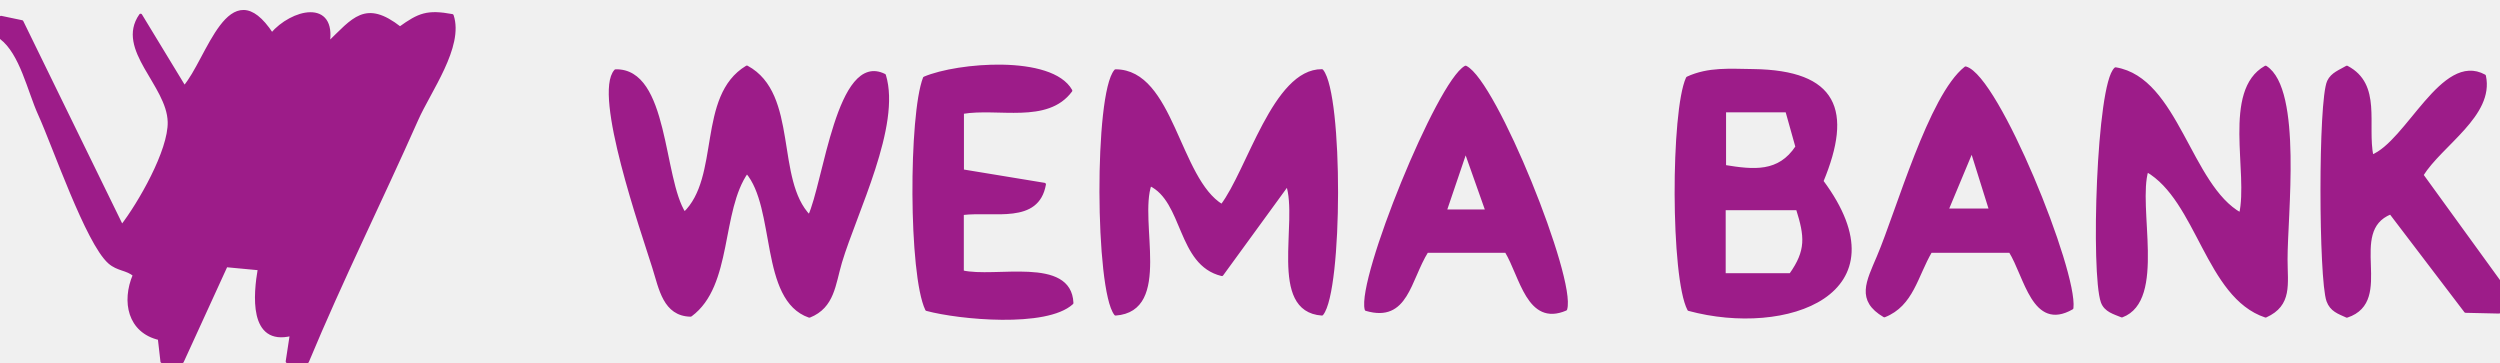
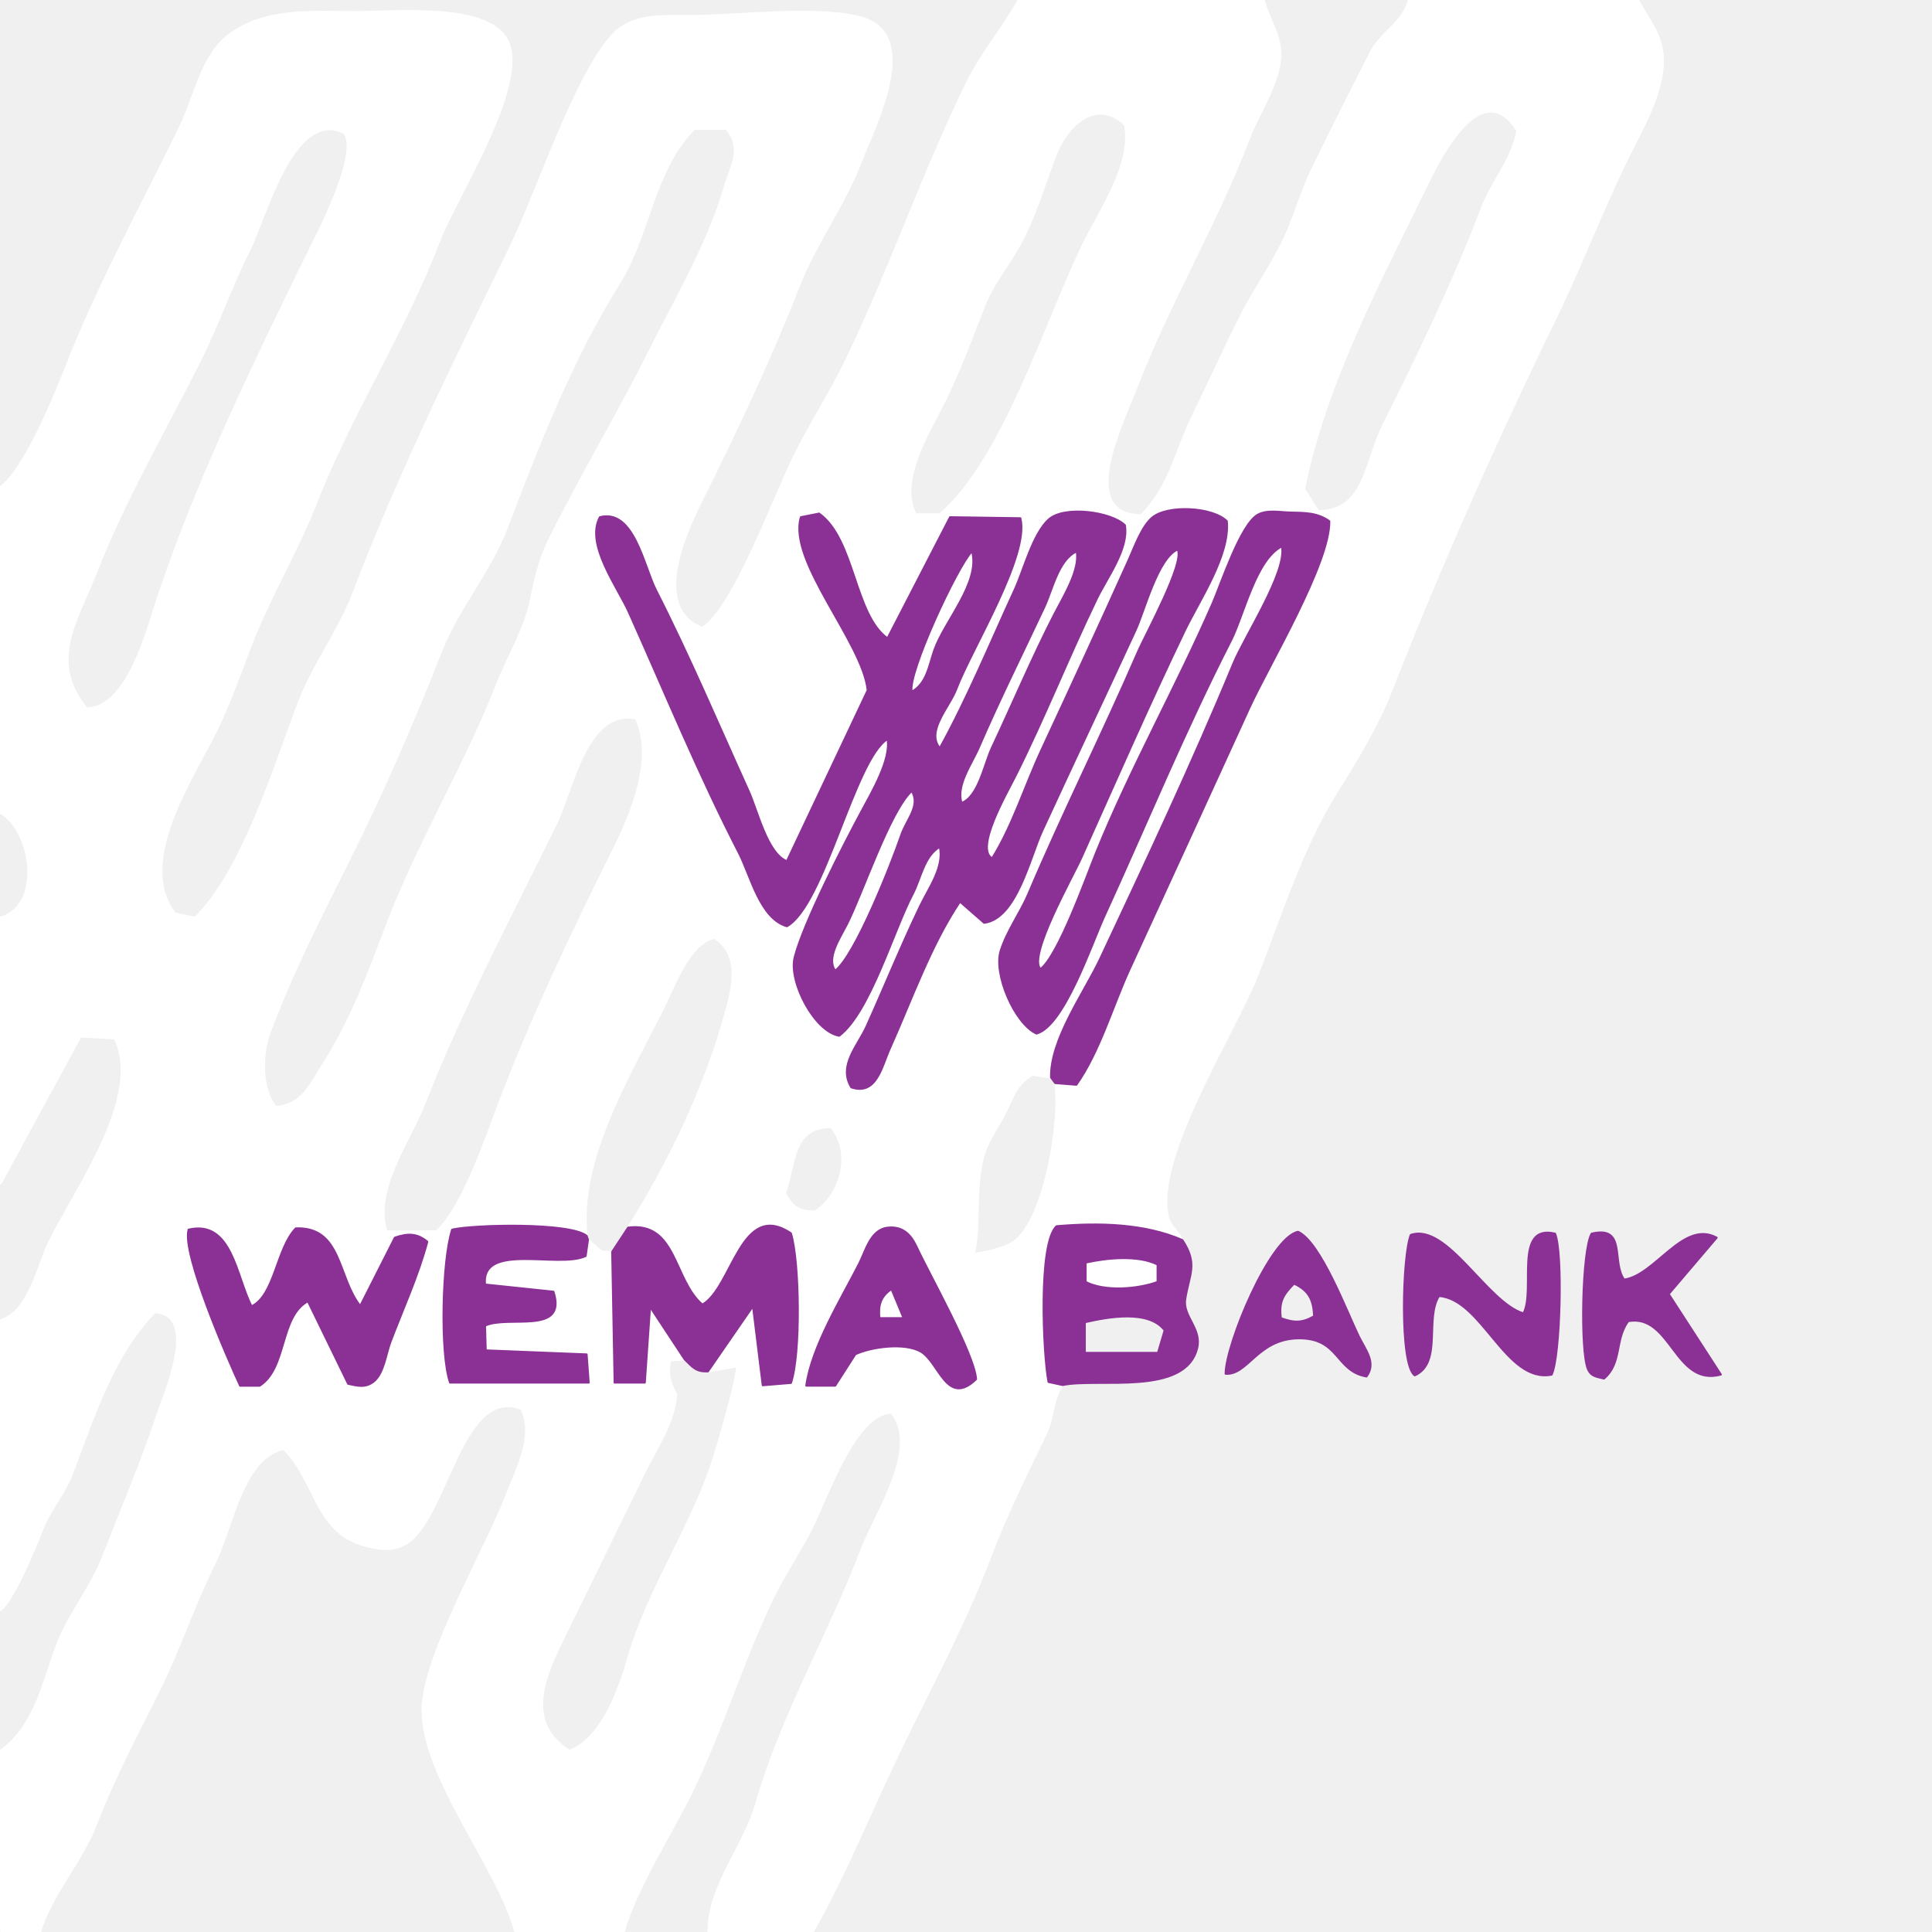
- <svg xmlns="http://www.w3.org/2000/svg" viewBox="0 0 200 29" width="200" height="29">
-   <path d="M24.59 28.92C24.05 28.92 23.51 28.92 22.98 28.92C23.09 28.19 23.2 27.47 23.31 26.75C20 27.58 20.4 23.5 20.75 21.5C19.86 21.42 18.98 21.33 18.09 21.25C16.92 23.81 15.75 26.36 14.58 28.92C14.04 28.92 13.5 28.92 12.96 28.92C12.89 28.3 12.82 27.69 12.75 27.08C10.34 26.52 9.84 24.13 10.75 22C10.17 21.49 9.43 21.58 8.75 20.98C6.96 19.39 4.32 11.66 3.17 9.14C2.32 7.28 1.71 4.26 0.08 3.02C0.08 2.47 0.08 1.93 0.08 1.39C0.64 1.51 1.19 1.63 1.75 1.74C4.42 7.2 7.08 12.66 9.75 18.11C11.13 16.33 13.6 12.07 13.54 9.75C13.47 6.78 9.34 3.94 11.25 1.22C12.42 3.14 13.58 5.06 14.75 6.98C16.66 4.8 18.37 -2.41 21.75 2.74C23.35 0.86 26.82 0 26.25 3.5C28.3 1.52 29.23 0.09 32 2.25C33.54 1.14 34.2 0.89 36.17 1.25C36.99 3.72 34.34 7.28 33.33 9.58C30.47 16.03 27.3 22.4 24.59 28.92ZM49.25 5.67C53.39 5.58 52.92 14.28 54.75 17.09C57.78 14.21 55.85 7.72 59.75 5.37C63.78 7.55 61.88 14.39 64.75 17.32C66 14.66 67.06 4.18 70.75 6.03C71.97 10.03 68.44 16.96 67.24 20.96C66.71 22.75 66.65 24.53 64.75 25.29C60.87 23.95 62.21 16.6 59.75 13.75C57.54 16.88 58.51 22.81 55.25 25.21C53.17 25.17 52.84 23.1 52.31 21.41C51.4 18.5 47.56 7.54 49.25 5.67ZM85.66 7.25C83.77 9.8 79.85 8.5 76.99 8.99C76.99 10.55 76.99 12.11 76.99 13.67C79.18 14.03 81.36 14.39 83.55 14.75C83 17.83 79.55 16.77 76.98 17.08C76.98 18.64 76.98 20.19 76.98 21.75C79.6 22.37 85.6 20.62 85.75 24.24C83.7 26.11 76.73 25.45 74.14 24.75C72.8 21.96 72.82 9.18 73.96 6.25C76.61 5.12 84.1 4.51 85.66 7.25ZM89.25 5.67C93.79 5.68 94.23 14.34 97.75 16.46C99.89 13.65 101.95 5.63 105.75 5.66C107.33 7.61 107.29 23.21 105.75 25.12C101.55 24.82 104.01 17.74 103 14.75C101.25 17.15 99.5 19.56 97.75 21.96C94.27 21.12 94.79 16.07 92 14.75C90.96 17.76 93.66 24.79 89.25 25.12C87.73 23.16 87.65 7.53 89.25 5.67ZM117.25 5.38C119.63 6.56 125.97 22.32 125.25 24.73C122.26 26.01 121.71 22.11 120.5 20.1C118.38 20.1 116.27 20.1 114.15 20.1C112.72 22.39 112.55 25.7 109.3 24.75C108.67 22.32 115.06 6.59 117.25 5.38ZM145.75 14.5C152.44 23.49 142.88 26.85 135.11 24.75C133.77 22.2 133.78 8.9 135 6.25C136.68 5.47 138.41 5.63 140.25 5.65C146.91 5.74 148.09 8.86 145.75 14.5ZM157.25 5.44C159.82 6.17 166.09 21.7 165.75 24.64C162.68 26.4 162.08 22.13 160.82 20.1C158.69 20.1 156.57 20.1 154.45 20.1C153.29 22.08 152.97 24.38 150.75 25.26C148.61 24 149.41 22.57 150.27 20.54C151.82 16.9 154.41 7.67 157.25 5.44ZM169.25 5.51C174.16 6.32 175.17 14.89 179.25 17.14C180.01 13.83 177.89 7.27 181.25 5.38C184.07 7.19 182.87 17.25 182.88 20.75C182.88 22.73 183.27 24.37 181.25 25.28C176.57 23.72 175.86 16 171.75 13.63C170.86 16.57 173.18 23.99 169.75 25.27C169.15 25.02 168.44 24.85 168.19 24.15C167.39 21.9 167.83 6.78 169.25 5.51ZM199.92 22.51C199.92 23.33 199.92 24.15 199.92 24.96C199.03 24.94 198.14 24.92 197.25 24.9C195.25 22.27 193.25 19.65 191.25 17.02C187.58 18.49 191.54 24.04 187.75 25.29C187.09 24.99 186.51 24.81 186.24 24.06C185.62 22.33 185.57 8.08 186.29 6.52C186.58 5.9 187.22 5.7 187.75 5.38C190.43 6.79 189.24 9.94 189.75 12.51C192.61 11.39 195.4 4.24 198.75 6.08C199.42 9.19 195.28 11.54 193.75 14C195.81 16.84 197.86 19.67 199.92 22.51ZM142.95 8.86C141.28 8.86 139.62 8.86 137.96 8.86C137.96 10.35 137.96 11.83 137.96 13.32C140.29 13.7 142.33 13.92 143.76 11.75C143.49 10.79 143.22 9.82 142.95 8.86ZM115.61 16.88C116.73 16.88 117.84 16.88 118.96 16.88C118.39 15.27 117.82 13.66 117.25 12.05C116.7 13.66 116.16 15.27 115.61 16.88ZM155.75 16.81C156.92 16.81 158.08 16.81 159.25 16.81C158.75 15.21 158.25 13.62 157.75 12.02C157.08 13.62 156.42 15.21 155.75 16.81ZM143.8 16.69C141.85 16.69 139.89 16.69 137.93 16.69C137.93 18.45 137.93 20.22 137.93 21.98C139.71 21.98 141.48 21.98 143.25 21.98C144.62 20.05 144.5 18.91 143.8 16.69Z" fill="#9d1c89" fill-rule="evenodd" stroke="#9d1c89" stroke-width="0.25" stroke-linejoin="round" />
+ <svg xmlns="http://www.w3.org/2000/svg" viewBox="0 0 240 240" width="240" height="240">
+   <path d="M126.5 0.08C136.67 0.08 146.83 0.08 157 0.08C157.72 2.72 159.45 4.79 158.98 7.73C158.45 11.16 156.3 14.18 155.09 17.34C151.04 27.96 145.14 37.73 141.09 48.34C139.51 52.49 133.7 63.92 141.75 64C145.31 60.44 145.95 56.24 148.09 51.84C150.16 47.62 152.16 43.14 154.27 39.02C156.15 35.33 158.72 31.91 160.25 28C161.17 25.64 161.98 23.12 163.09 20.84C165.4 16.12 167.85 11.23 170.27 6.52C171.52 4.06 174.25 2.82 175 0.08C184.5 0.08 194 0.08 203.5 0.08C204.61 2.05 206.12 3.97 206.48 6.27C207.18 10.73 203.96 16.02 202.09 19.84C198.92 26.35 196.27 33.33 193.09 39.84C185.81 54.76 178.82 70.49 172.75 86C171.14 90.12 168.45 94.54 166.08 98.33C161.75 105.22 159.21 113.42 156.25 121C153.36 128.38 143.33 143.78 145.09 151.16C145.36 152.28 146.42 153.08 146.88 154.05C142.16 151.99 136.44 151.88 131.25 152.33C128.96 154.4 129.59 168.27 130.25 171.67C130.83 171.8 131.42 171.92 132 172.05C130.71 173.86 130.9 176.11 129.91 178.16C127.45 183.18 124.93 188.34 122.91 193.66C119.89 201.57 115.79 209.28 112.09 216.84C108.33 224.54 105.21 232.48 101 239.92C96.67 239.92 92.33 239.92 88 239.92C88 234.34 92.4 229.39 93.91 224.16C97.12 213 102.99 203.1 107.09 192.34C108.79 187.89 114.29 179.87 110.75 175.5C106.21 175.55 102.71 186.17 100.75 190C99.29 192.85 97.47 195.53 96.09 198.34C92.26 206.2 89.73 214.83 85.91 222.66C83.48 227.63 78.9 234.78 77.5 239.92C73 239.92 68.5 239.92 64 239.92C61.77 231.74 51.95 220.18 52.52 211.77C52.97 204.97 60.46 192.25 63.09 185.34C64.3 182.17 66.39 178.28 64.75 175C57.12 172.16 55.55 189.21 50.16 191.91C48.61 192.68 47.22 192.47 45.66 192.09C39.13 190.54 39.39 184.14 35.25 180C30.15 181.02 28.8 189.89 26.75 194C24.22 199.05 22.4 204.55 19.91 209.66C17.16 215.27 14.17 220.72 11.91 226.66C10.16 231.24 6.34 235.38 5 239.92C3.38 239.9 1.75 239.89 0.13 239.88C0.11 232.42 0.1 224.96 0.08 217.5C4.45 214.22 5.28 209.1 7.09 204.34C8.56 200.51 11.26 197.3 12.75 193.5C14.99 187.78 17.47 181.98 19.41 176.16C20.47 172.98 24.76 163.37 19.25 163C14.06 168.19 11.48 176.42 8.91 183.16C7.98 185.58 6.2 187.56 5.25 190C4.41 192.15 1.71 198.71 0.08 200C0.08 188 0.08 176 0.08 164C3.58 162.97 4.69 157.22 6.09 154.34C9.34 147.69 17.83 136.17 14.25 129C12.83 128.92 11.42 128.83 10 128.75C6.69 134.83 3.39 140.92 0.08 147C0.08 136 0.08 125 0.08 114C5.32 112.46 3.96 103.2 0.08 101C0.08 87.5 0.08 74 0.08 60.5C3.11 58.23 6.8 49.21 8.25 45.5C12.24 35.31 17.65 25.45 22.42 15.67C24.17 12.09 25.08 6.77 28.52 4.27C33.06 0.95 38.85 1.5 44.25 1.5C48.87 1.5 59.79 0.4 62.73 4.52C66.36 9.59 56.67 24.4 54.59 29.84C50.3 41.1 43.63 51.31 39.25 62.5C36.87 68.58 33.42 74.25 31.09 80.34C29.78 83.78 28.52 87.35 26.91 90.66C23.96 96.69 16.78 107.11 21.75 113.5C22.58 113.67 23.42 113.83 24.25 114C30.26 107.99 34.05 95.31 37.09 87.34C38.92 82.55 42.08 78.43 43.91 73.66C49.51 58.95 56.49 44.86 63.42 30.67C66.64 24.09 71.71 8.64 76.34 4.09C78.72 1.76 82.19 2 85.25 2C91.43 2 100.95 0.73 106.66 2.09C114.83 4.04 108.56 15.81 106.91 20.16C104.88 25.48 101.32 30.2 99.25 35.5C95.72 44.52 91.41 53.67 87.08 62.33C84.96 66.56 81 75.56 87.25 78C91.1 75.58 96.13 61.85 98.58 56.83C100.5 52.9 102.99 49.07 104.91 45.16C110.47 33.77 114.53 21.73 120.09 10.34C121.83 6.78 124.53 3.56 126.5 0.08ZM139.75 15.5C136.12 12.02 132.48 15.7 131.09 19.34C129.52 23.48 128.32 27.84 125.92 31.67C124.65 33.71 123.14 35.73 122.25 38C120.68 42.01 119.18 46.13 117.25 50C115.35 53.8 111.56 59.78 113.75 63.89C114.75 63.89 115.75 63.89 116.75 63.89C124.65 57.15 129.98 39.74 134.58 30.33C136.63 26.13 140.72 20.33 139.75 15.5ZM188.5 16.25C184.31 9.56 179.36 18.68 177.58 22.33C171.62 34.53 164.65 47.48 162 60.75C162.58 61.67 163.17 62.58 163.75 63.5C169.57 63.5 169.62 57.26 171.75 53C176.14 44.22 180.6 35.01 184.09 25.84C185.43 22.34 187.74 20.04 188.5 16.25ZM42.75 16.5C36.43 13.48 33.08 26.86 30.92 31.17C28.73 35.56 27.06 40.34 24.91 44.66C20.49 53.49 15.48 62.02 11.91 71.16C9.53 77.23 5.98 82.12 10.75 88C15.84 87.95 18.24 78.4 19.59 74.34C24.35 60.08 30.98 46.35 37.58 32.83C39.11 29.7 44.79 19.13 42.75 16.5ZM86.25 16C81.15 21.1 80.69 29.16 76.92 35.17C71.01 44.59 66.83 55.36 62.91 65.66C60.84 71.07 56.87 75.57 54.75 81C51.36 89.65 47.57 98.38 43.42 106.67C39.91 113.7 36.23 120.89 33.5 128.25C32.5 130.93 32.4 135.22 34.25 137.5C37.63 137.27 38.63 134.57 40.27 132.02C43.65 126.73 45.86 120.7 48.09 114.84C52.01 104.57 57.77 95.17 61.75 85C63.08 81.6 65.16 78.26 65.91 74.66C66.42 72.19 66.97 69.65 68.09 67.34C71.97 59.42 76.63 51.72 80.58 43.83C83.86 37.27 88.01 30.22 90.02 23.27C90.8 20.53 92.31 18.54 90.25 16C88.92 16 87.58 16 86.25 16ZM130.57 133.85C129.79 133.74 129.02 133.62 128.25 133.5C126.19 134.79 125.92 136.09 124.91 138.16C124 140.01 122.6 141.78 122.09 143.84C121.09 147.91 121.8 151.73 121 155.75C122.12 155.63 124.81 155.09 125.98 154.23C129.85 151.42 131.82 138.82 131.08 134.54C131.96 134.61 132.83 134.68 133.71 134.75C136.58 130.69 138.19 125.05 140.27 120.5C145.26 109.62 150.25 98.78 155.2 87.92C157.63 82.62 165.22 69.97 165.13 64.75C163.65 63.68 162.06 63.71 160.25 63.67C159 63.64 157.39 63.3 156.24 63.95C154.1 65.17 151.7 72.5 150.66 74.9C146.1 85.36 140.46 95.34 136.18 105.89C134.97 108.88 131.46 118.75 129.25 120.38C127.63 118.85 133.21 109.01 134.31 106.57C138.55 97.15 142.66 87.72 147.15 78.38C148.97 74.58 152.8 69 152.4 64.75C150.69 63 144.99 62.66 143.08 64.35C141.8 65.48 140.93 67.95 140.25 69.47C136.68 77.4 133.03 85.31 129.38 93.15C127.33 97.55 125.81 102.52 123.25 106.63C121.03 105.46 125.09 98.5 126.14 96.39C129.75 89.18 132.72 81.68 136.22 74.43C137.49 71.78 140.23 68.21 139.74 65.25C138.04 63.58 132.23 62.79 130.28 64.53C128.3 66.32 127.16 70.86 126.04 73.28C123.01 79.86 120.25 86.58 116.75 92.94C114.97 90.85 117.96 87.82 118.79 85.6C120.64 80.69 127.95 68.97 126.75 64.38C123.84 64.34 120.93 64.29 118.02 64.25C115.43 69.27 112.84 74.28 110.25 79.3C106.12 76.36 106.18 66.96 101.75 63.8C101 63.95 100.24 64.1 99.49 64.25C97.85 69.73 107.17 79.79 107.79 85.75C104.44 92.83 101.1 99.91 97.75 106.99C95.3 106.01 94.1 100.7 92.99 98.26C89.22 89.94 85.61 81.42 81.47 73.29C79.95 70.29 78.74 63.16 74.52 64.25C72.7 67.62 76.73 72.92 78.15 76.11C82.61 86.06 86.8 96.26 91.79 105.95C93.27 108.84 94.41 114.09 97.75 115.06C102.44 112.41 106.16 94.34 110.25 91.8C110.73 94.29 108.3 98.41 107.02 100.79C104.78 104.94 99.8 114.68 98.72 118.91C97.94 121.98 101.21 128.16 104.25 128.66C108.06 125.76 110.99 115.6 113.35 111.11C114.4 109.11 114.77 106.35 116.75 105.19C117.32 107.7 115.38 110.3 114.3 112.56C111.94 117.47 109.9 122.51 107.68 127.44C106.57 129.92 104.11 132.35 105.75 135.07C108.88 136.12 109.51 132.53 110.52 130.28C113.21 124.3 115.6 117.44 119.25 112C120.25 112.88 121.25 113.75 122.25 114.63C126.27 114.15 127.93 106.52 129.45 103.23C133.27 94.92 137.25 86.54 141.07 78.26C142.19 75.82 143.82 69.35 146.29 68.25C147.24 69.83 142.3 78.8 141.32 81.07C136.95 91.16 132.03 100.95 127.75 111.04C126.73 113.43 125.13 115.56 124.32 118.07C123.38 120.95 126.03 127.13 128.75 128.39C132.16 127.5 135.59 117.29 137.15 113.88C142.36 102.5 147.18 90.78 152.88 79.63C154.53 76.41 155.98 69.5 159.25 67.86C159.9 71.02 154.64 78.99 153.22 82.42C148.12 94.75 142.4 106.91 136.72 119C134.73 123.26 130.44 129.12 130.57 133.85ZM120.75 68.46C121.83 72.33 117.32 77.16 116.06 80.78C115.41 82.67 115.11 84.94 113.25 85.94C112.72 83.69 118.86 70.45 120.75 68.46ZM133.75 68.49C134.2 70.76 132.09 74.14 130.99 76.27C128.19 81.73 125.81 87.38 123.2 92.94C122.28 94.9 121.55 98.99 119.44 99.75C118.75 97.51 120.7 94.93 121.6 92.83C124.17 86.89 126.99 81.23 129.71 75.44C130.75 73.22 131.47 69.53 133.75 68.49ZM79 89.25C72.85 88.02 71.16 98.06 69.08 102.33C63.51 113.72 57.33 125.29 52.75 137C50.87 141.81 46.38 147.73 48 152.97C50.08 152.97 52.17 152.97 54.25 152.97C57.59 149.75 60.36 141.39 62.09 136.84C66.08 126.4 71.08 115.83 76.08 105.83C78.4 101.19 81.35 94.18 79 89.25ZM113.26 98.25C114.39 100.07 112.61 101.8 111.95 103.75C110.77 107.21 106.26 118.67 103.75 120.59C102.62 119.06 104.29 116.59 105.17 114.88C107.13 111.05 110.51 100.82 113.26 98.25ZM72.87 153.52C70.81 151.86 58.97 152.12 56.17 152.75C54.94 156.4 54.65 168.17 55.91 171.75C61.65 171.75 67.39 171.75 73.13 171.75C73.04 170.58 72.95 169.42 72.87 168.25C68.69 168.08 64.52 167.92 60.34 167.75C60.31 166.72 60.28 165.7 60.25 164.67C63.16 163.32 70.51 165.91 68.75 160.46C65.92 160.16 63.08 159.86 60.25 159.57C59.73 154.25 69.41 157.62 72.75 156.02C72.85 155.34 72.94 154.67 73.04 154C73.61 154.5 74.18 155 74.75 155.5C75.18 155.5 75.61 155.5 76.05 155.5C76.15 160.92 76.25 166.33 76.35 171.75C77.6 171.75 78.85 171.75 80.1 171.75C80.32 168.61 80.53 165.47 80.75 162.33C82.19 164.51 83.62 166.69 85.06 168.87C84.46 168.91 83.85 168.96 83.25 169C82.88 170.83 83.21 171.66 84 173.25C83.77 176.67 81.56 179.85 80.09 182.84C76.71 189.78 73.29 196.72 69.91 203.66C67.6 208.37 65.18 214 70.75 217.5C74.84 215.9 76.97 209.74 78.09 205.84C80.54 197.36 85.86 189.78 88.59 181.34C89.12 179.71 91.83 170.52 91.5 169.75C90.31 169.95 89.13 170.16 87.94 170.36C89.81 167.66 91.67 164.95 93.54 162.25C93.94 165.53 94.35 168.8 94.75 172.08C95.92 171.98 97.08 171.88 98.25 171.79C99.47 168.3 99.32 156.7 98.25 153.21C92.04 149.02 91 159.91 87.25 162.07C83.62 158.94 84.07 151.73 78.03 152.5C83.02 144.61 87.46 135.4 90.02 126.27C90.93 123 92.17 118.74 88.75 116.5C85.63 117.17 83.77 122.47 82.42 125.17C78.2 133.62 71.79 144.04 72.87 153.52ZM103.25 140C98.28 140.05 98.81 144.71 97.5 148.25C98.58 149.98 99.14 150.48 101.25 150.5C104.55 148.34 105.85 143.2 103.25 140ZM31.25 162.28C29.32 158.58 28.83 151.5 23.43 152.75C22.56 155.7 28.28 168.81 29.83 172.14C30.64 172.14 31.44 172.14 32.25 172.14C35.67 169.96 34.71 163.57 38.25 161.64C39.92 165.06 41.58 168.48 43.25 171.9C44.41 172.14 45.36 172.43 46.4 171.63C47.68 170.64 47.94 168.18 48.48 166.75C50.04 162.63 51.96 158.46 53.08 154.25C51.79 153.19 50.65 153.2 49.05 153.75C47.61 156.58 46.18 159.41 44.75 162.24C41.89 158.6 42.48 152.39 36.75 152.59C34.36 155.03 34.13 160.92 31.25 162.28ZM121.25 171.33C121.07 168.26 115.44 158.3 113.85 154.87C113.14 153.33 112.1 152.3 110.26 152.51C108.14 152.75 107.55 155.37 106.73 156.97C104.48 161.39 100.84 167.26 100.16 172.13C101.35 172.13 102.55 172.13 103.75 172.13C104.58 170.83 105.42 169.53 106.25 168.23C108.22 167.3 112.36 166.75 114.36 167.88C116.67 169.19 117.61 174.84 121.25 171.33ZM143.8 157.08C143.8 157.8 143.8 158.53 143.8 159.25C141.33 160.16 137.22 160.48 134.86 159.25C134.86 158.45 134.86 157.64 134.86 156.84C137.5 156.25 141.38 155.87 143.8 157.08ZM110.75 160.13C111.25 161.33 111.75 162.54 112.25 163.75C111.25 163.75 110.24 163.75 109.24 163.75C109.08 162.15 109.37 161.05 110.75 160.13Z" fill="#ffffff" fill-rule="evenodd" stroke="#ffffff" stroke-width="0.25" stroke-linejoin="round" />
+   <path d="M131.08 134.54C130.91 134.31 130.74 134.08 130.57 133.85C130.44 129.12 134.73 123.26 136.72 119C142.4 106.91 148.12 94.75 153.22 82.42C154.64 78.99 159.9 71.02 159.25 67.86C155.98 69.5 154.53 76.41 152.88 79.63C147.18 90.78 142.36 102.5 137.15 113.88C135.59 117.29 132.16 127.5 128.75 128.39C126.03 127.13 123.38 120.95 124.32 118.07C125.13 115.56 126.73 113.43 127.75 111.04C132.03 100.95 136.95 91.16 141.32 81.07C142.3 78.8 147.24 69.83 146.29 68.25C143.82 69.35 142.19 75.82 141.07 78.26C137.25 86.54 133.27 94.92 129.45 103.23C127.93 106.52 126.27 114.15 122.25 114.63C121.25 113.75 120.25 112.88 119.25 112C115.6 117.44 113.21 124.3 110.52 130.28C109.51 132.53 108.88 136.12 105.75 135.07C104.11 132.35 106.57 129.92 107.68 127.44C109.9 122.51 111.94 117.47 114.3 112.56C115.38 110.3 117.32 107.7 116.75 105.19C114.77 106.35 114.4 109.11 113.35 111.11C110.99 115.6 108.06 125.76 104.25 128.66C101.21 128.16 97.94 121.98 98.72 118.91C99.8 114.68 104.78 104.94 107.02 100.79C108.3 98.41 110.73 94.29 110.25 91.8C106.16 94.34 102.44 112.41 97.75 115.06C94.41 114.09 93.27 108.84 91.79 105.95C86.8 96.26 82.61 86.06 78.15 76.11C76.73 72.92 72.7 67.62 74.52 64.25C78.74 63.16 79.95 70.29 81.47 73.29C85.61 81.42 89.22 89.94 92.99 98.26C94.1 100.7 95.3 106.01 97.75 106.99C101.1 99.91 104.44 92.83 107.79 85.75C107.17 79.79 97.85 69.73 99.49 64.25C100.24 64.1 101 63.95 101.75 63.8C106.18 66.96 106.12 76.36 110.25 79.3C112.84 74.28 115.43 69.27 118.02 64.25C120.93 64.29 123.84 64.34 126.75 64.38C127.95 68.97 120.64 80.69 118.79 85.6C117.96 87.82 114.97 90.85 116.75 92.94C120.25 86.58 123.01 79.86 126.04 73.28C127.16 70.86 128.3 66.32 130.28 64.53C132.23 62.79 138.04 63.58 139.74 65.25C140.23 68.21 137.49 71.78 136.22 74.43C132.72 81.68 129.75 89.18 126.14 96.39C125.09 98.5 121.03 105.46 123.25 106.63C125.81 102.52 127.33 97.55 129.38 93.15C133.03 85.31 136.68 77.4 140.25 69.47C140.93 67.95 141.8 65.48 143.08 64.35C144.99 62.66 150.69 63 152.4 64.75C152.8 69 148.97 74.58 147.15 78.38C142.66 87.72 138.55 97.15 134.31 106.57C133.21 109.01 127.63 118.85 129.25 120.38C131.46 118.75 134.97 108.88 136.18 105.89C140.46 95.34 146.1 85.36 150.66 74.9C151.7 72.5 154.1 65.17 156.24 63.95C157.39 63.3 159 63.64 160.25 63.67C162.06 63.71 163.65 63.68 165.13 64.75C165.22 69.97 157.63 82.62 155.2 87.92C150.25 98.78 145.26 109.62 140.27 120.5C138.19 125.05 136.58 130.69 133.71 134.75C132.83 134.68 131.96 134.61 131.08 134.54ZM120.75 68.46C118.86 70.45 112.72 83.69 113.25 85.94C115.11 84.94 115.41 82.67 116.06 80.78C117.32 77.16 121.83 72.33 120.75 68.46ZM133.75 68.49C131.47 69.53 130.75 73.22 129.71 75.44C126.99 81.23 124.17 86.89 121.6 92.83C120.7 94.93 118.75 97.51 119.44 99.75C121.55 98.99 122.28 94.9 123.2 92.94C125.81 87.38 128.19 81.73 130.99 76.27C132.09 74.14 134.2 70.76 133.75 68.49ZM113.26 98.25C110.51 100.82 107.13 111.05 105.17 114.88C104.29 116.59 102.62 119.06 103.75 120.59C106.26 118.67 110.77 107.21 111.95 103.75C112.61 101.8 114.39 100.07 113.26 98.25ZM146.88 154.05C148.85 157.04 147.72 158.28 147.23 161.39C146.9 163.51 149.29 165.04 148.72 167.44C147.28 173.47 136.47 171.13 132 172.05C131.42 171.92 130.83 171.8 130.25 171.67C129.59 168.27 128.96 154.4 131.25 152.33C136.44 151.88 142.16 151.99 146.88 154.05ZM31.25 162.28C34.13 160.92 34.36 155.03 36.75 152.59C42.48 152.39 41.89 158.6 44.75 162.24C46.18 159.41 47.61 156.58 49.05 153.75C50.65 153.2 51.79 153.19 53.08 154.25C51.96 158.46 50.04 162.63 48.48 166.75C47.94 168.18 47.68 170.64 46.4 171.63C45.36 172.43 44.41 172.14 43.25 171.9C41.58 168.48 39.92 165.06 38.25 161.64C34.71 163.57 35.67 169.96 32.25 172.14C31.44 172.14 30.64 172.14 29.83 172.14C28.28 168.81 22.56 155.7 23.43 152.75C28.83 151.5 29.32 158.58 31.25 162.28ZM72.87 153.52C72.92 153.68 72.98 153.84 73.04 154C72.94 154.67 72.85 155.34 72.75 156.02C69.41 157.62 59.73 154.25 60.25 159.57C63.08 159.86 65.92 160.16 68.75 160.46C70.51 165.91 63.16 163.32 60.25 164.67C60.28 165.7 60.31 166.72 60.34 167.75C64.52 167.92 68.69 168.08 72.87 168.25C72.95 169.42 73.04 170.58 73.13 171.75C67.39 171.75 61.65 171.75 55.91 171.75C54.65 168.17 54.94 156.4 56.17 152.75C58.97 152.12 70.81 151.86 72.87 153.52ZM78.03 152.5C84.07 151.73 83.62 158.94 87.25 162.07C91 159.91 92.04 149.02 98.25 153.21C99.32 156.7 99.47 168.3 98.25 171.79C97.08 171.88 95.92 171.98 94.75 172.08C94.35 168.8 93.94 165.53 93.54 162.25C91.67 164.95 89.81 167.66 87.94 170.36C86.44 170.41 86.08 169.86 85.06 168.87C83.62 166.69 82.19 164.51 80.75 162.33C80.53 165.47 80.32 168.61 80.1 171.75C78.85 171.75 77.6 171.75 76.35 171.75C76.25 166.33 76.15 160.92 76.05 155.5C76.71 154.5 77.37 153.5 78.03 152.5ZM121.25 171.33C117.61 174.84 116.67 169.19 114.36 167.88C112.36 166.75 108.22 167.3 106.25 168.23C105.42 169.53 104.58 170.83 103.75 172.13C102.55 172.13 101.35 172.13 100.16 172.13C100.84 167.26 104.48 161.39 106.73 156.97C107.55 155.37 108.14 152.75 110.26 152.51C112.1 152.3 113.14 153.33 113.85 154.87C115.44 158.3 121.07 168.26 121.25 171.33ZM161.25 153.02C164.03 154.29 167.3 162.92 168.77 165.97C169.6 167.67 171.01 169.28 169.75 170.99C165.84 170.31 166.43 166.16 161.25 166.25C156.21 166.34 155.01 170.86 152.25 170.65C152.26 167 157.76 153.71 161.25 153.02ZM189.25 163.16C190.8 160.31 188 152.01 193.17 153.25C194.15 155.52 193.82 168.53 192.75 170.76C187.05 171.88 184.15 161.38 178.75 160.99C176.96 163.82 179.18 169.29 175.75 170.85C173.86 169.59 174.22 156 175.25 153.41C179.76 151.86 184.69 161.78 189.25 163.16ZM201.75 158.96C205.67 158.42 209.1 151.49 213.25 153.75C211.26 156.08 209.27 158.42 207.29 160.75C209.45 164.08 211.61 167.42 213.77 170.75C208.03 172.3 207.61 163.14 202.25 164.12C200.55 166.48 201.51 169.32 199.25 171.25C198.37 171.01 197.66 171.02 197.25 170.05C196.3 167.78 196.54 155.21 197.72 153.25C202.1 152.22 200.14 156.76 201.75 158.96ZM143.8 157.08C141.38 155.87 137.5 156.25 134.86 156.84C134.86 157.64 134.86 158.45 134.86 159.25C137.22 160.48 141.33 160.16 143.8 159.25C143.8 158.53 143.8 157.8 143.8 157.08ZM160.75 159.45C159.36 160.86 158.85 161.74 159.11 163.75C160.77 164.34 161.71 164.38 163.25 163.51C163.15 161.46 162.62 160.33 160.75 159.45ZM110.75 160.13C109.37 161.05 109.08 162.15 109.24 163.75C110.24 163.75 111.25 163.75 112.25 163.75C111.75 162.54 111.25 161.33 110.75 160.13ZM144.68 165.25C142.69 162.65 137.63 163.59 134.76 164.25C134.76 165.52 134.76 166.79 134.76 168.06C137.79 168.06 140.82 168.06 143.85 168.06C144.12 167.12 144.4 166.19 144.68 165.25Z" fill="#8b3195" fill-rule="evenodd" stroke="#8b3195" stroke-width="0.25" stroke-linejoin="round" />
</svg>
